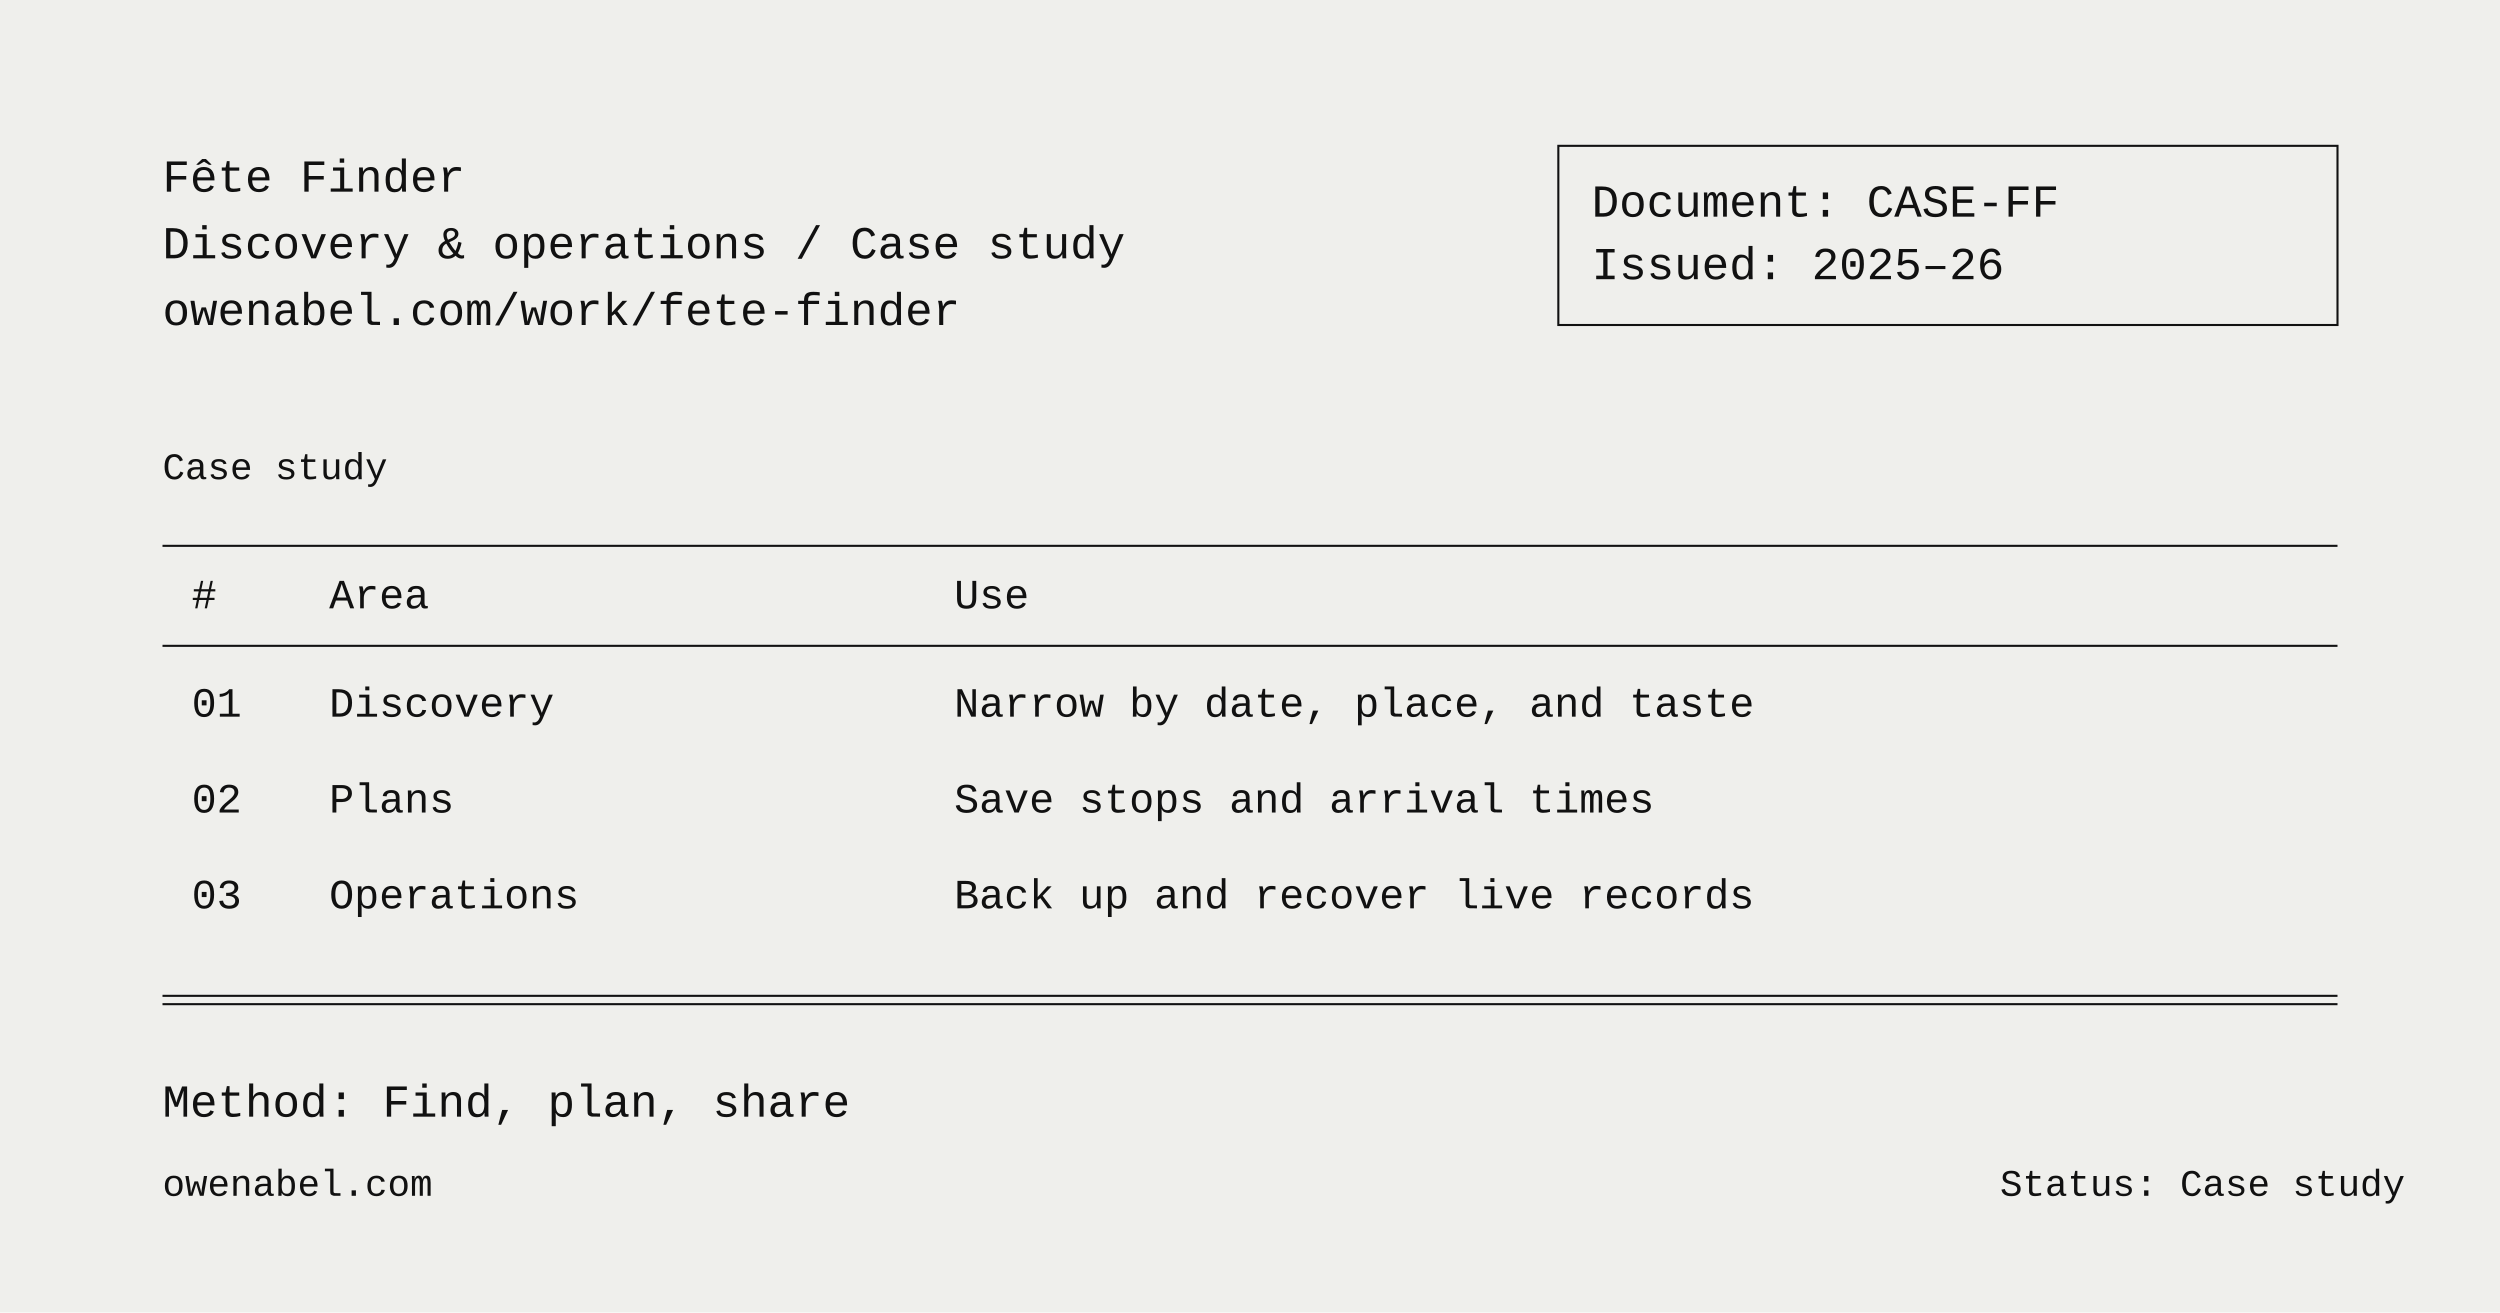
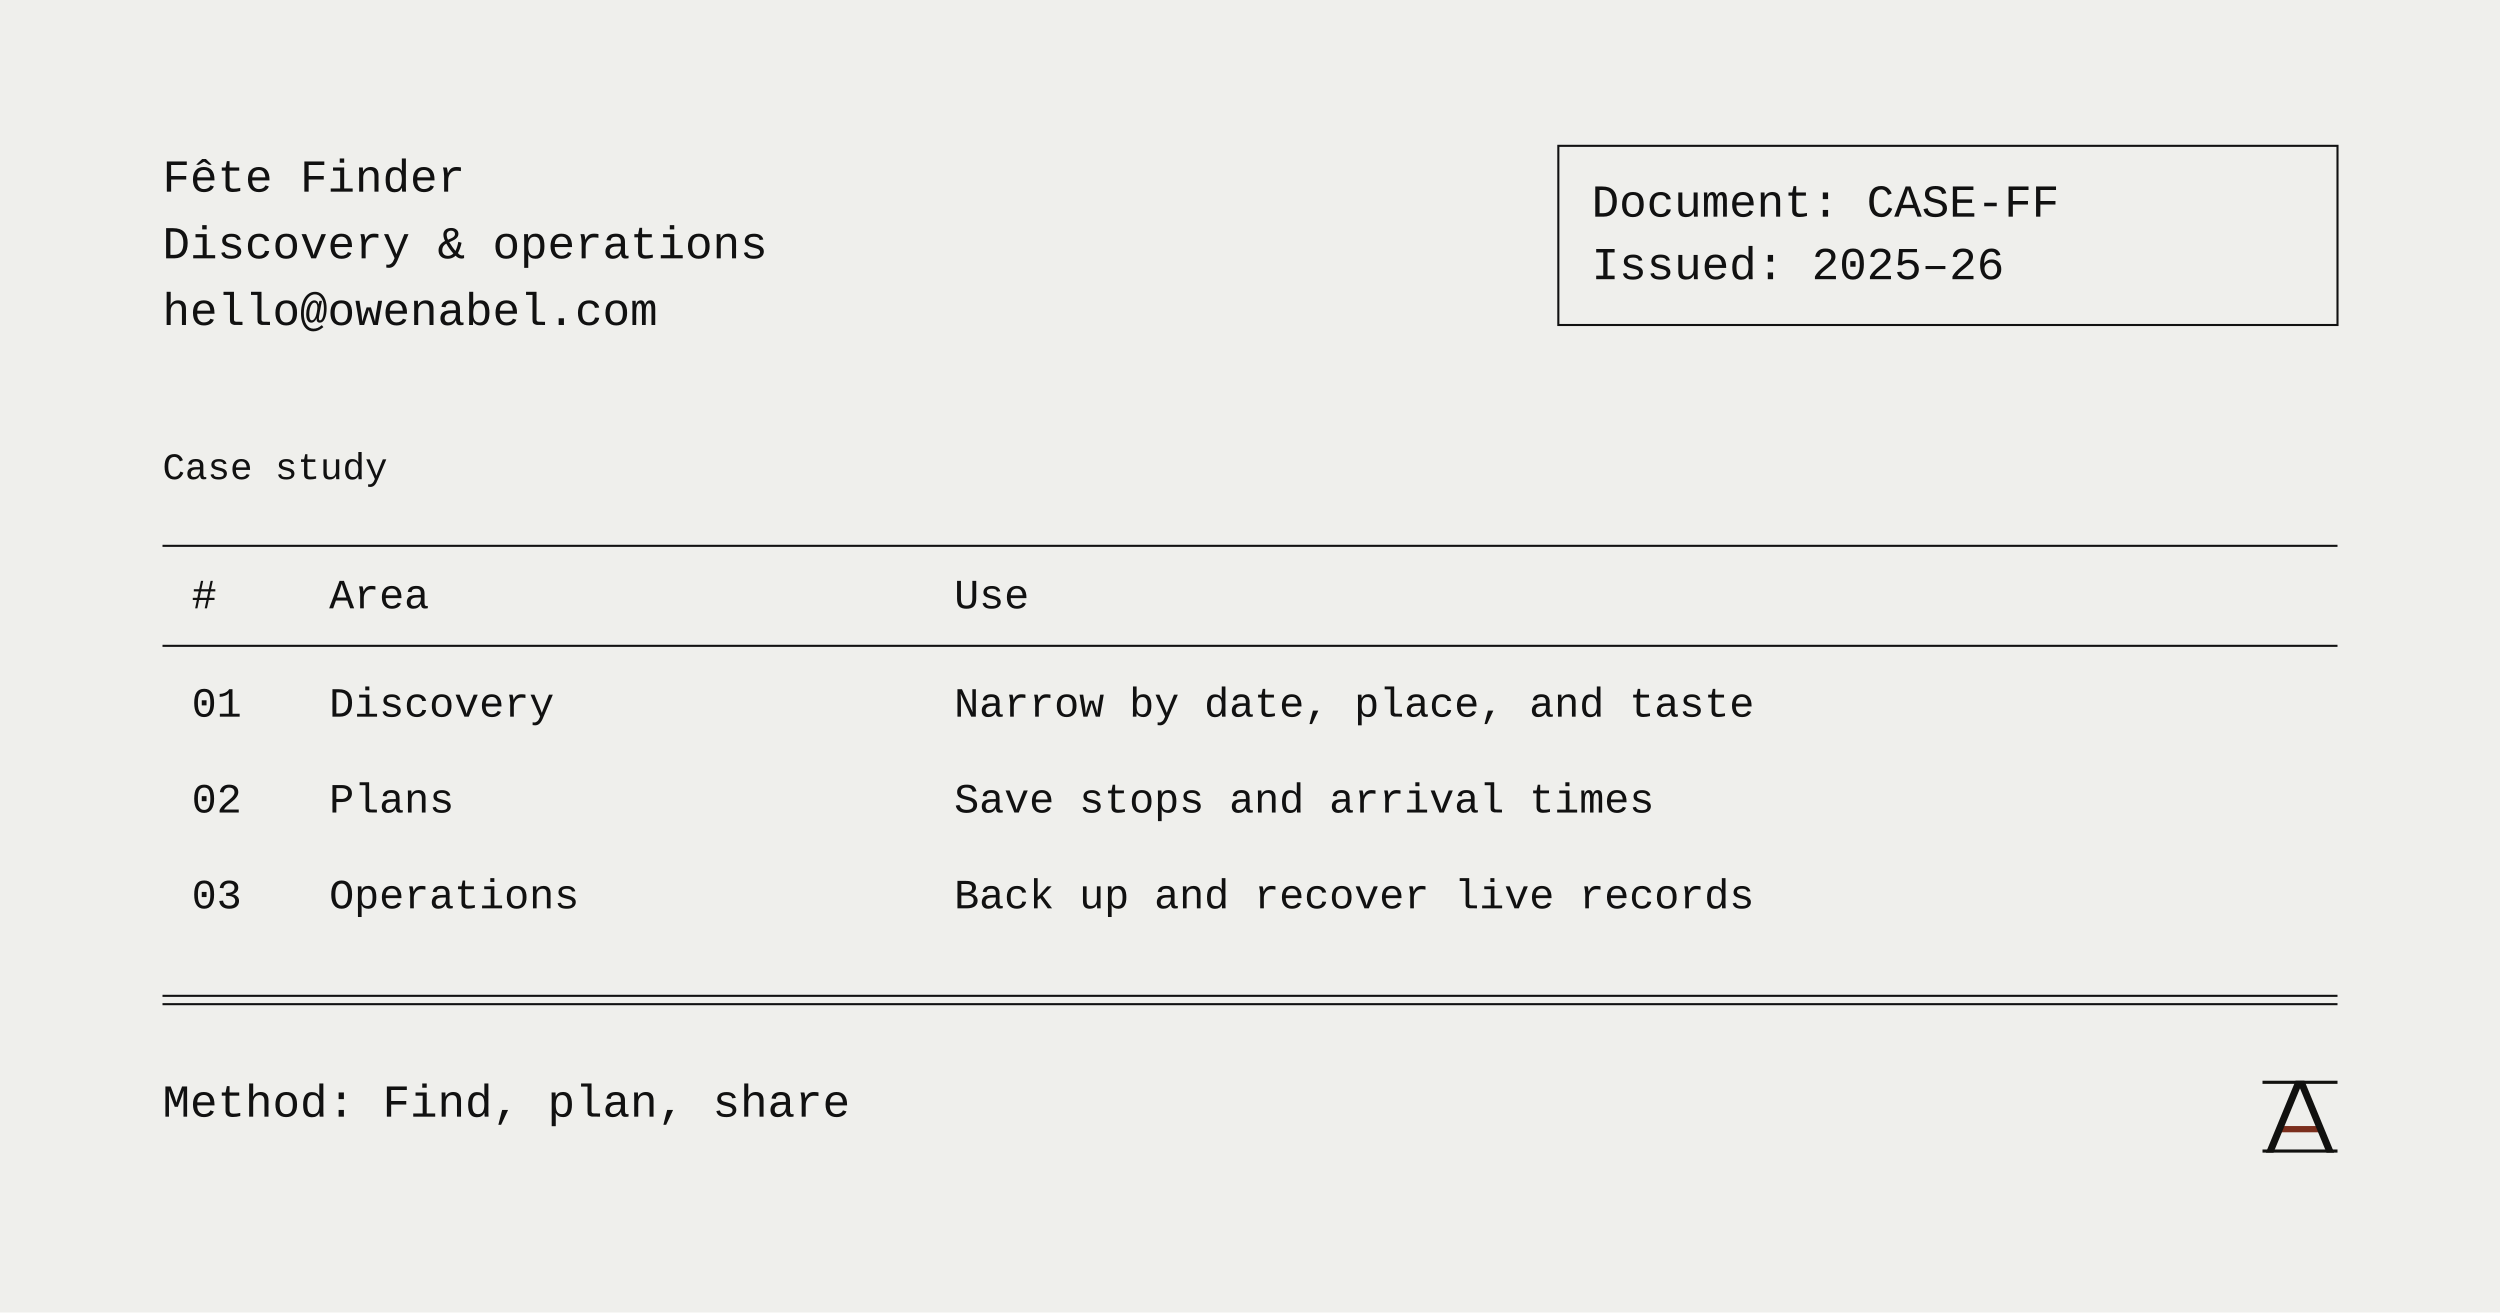
<svg xmlns="http://www.w3.org/2000/svg" width="1200" height="630" viewBox="0 0 1200 630">
  <rect width="1200" height="630" fill="#efefec" />
  <g fill="#111111" font-family="Courier New, Courier, monospace">
    <text x="78" y="92" font-size="22">Fête Finder</text>
-     <text x="78" y="124" font-size="22">Discovery &amp; operations / Case study</text>
-     <text x="78" y="156" font-size="22">owenabel.com/work/fete-finder</text>
+     <text x="78" y="124" font-size="22">Discovery &amp; operations</text>
+     <text x="78" y="156" font-size="22">hello@owenabel.com</text>
    <g font-size="22">
      <rect x="748" y="70" width="374" height="86" fill="none" stroke="#111111" stroke-width="1" />
      <text x="764" y="104">Document:      CASE-FF</text>
      <text x="764" y="134">Issued:        2025–26</text>
    </g>
    <text x="78" y="230" font-size="18">Case study</text>
    <line x1="78" y1="262" x2="1122" y2="262" stroke="#111111" stroke-width="1" />
    <text x="92" y="292" font-size="20">#</text>
    <text x="158" y="292" font-size="20">Area</text>
    <text x="458" y="292" font-size="20">Use</text>
    <line x1="78" y1="310" x2="1122" y2="310" stroke="#111111" stroke-width="1" />
    <text x="92" y="344" font-size="20">01</text>
    <text x="158" y="344" font-size="20">Discovery</text>
    <text x="458" y="344" font-size="20">Narrow by date, place, and taste</text>
    <text x="92" y="390" font-size="20">02</text>
    <text x="158" y="390" font-size="20">Plans</text>
    <text x="458" y="390" font-size="20">Save stops and arrival times</text>
    <text x="92" y="436" font-size="20">03</text>
    <text x="158" y="436" font-size="20">Operations</text>
    <text x="458" y="436" font-size="20">Back up and recover live records</text>
    <line x1="78" y1="478" x2="1122" y2="478" stroke="#111111" stroke-width="1" />
    <line x1="78" y1="482" x2="1122" y2="482" stroke="#111111" stroke-width="1" />
    <text x="78" y="536" font-size="22">Method: Find, plan, share</text>
-     <text x="78" y="574" font-size="18">owenabel.com</text>
-     <text x="960" y="574" font-size="18">Status: Case study</text>
+   </g>
+   <g transform="translate(1080 512) scale(0.75)">
+     <defs>
+       <clipPath id="mark-between-rules">
+         <rect y="9" width="64" height="46" />
+       </clipPath>
+     </defs>
+     <path d="M18.8 40h26.4" stroke="#7b2f1d" stroke-width="4" fill="none" />
+     <path d="M12.2 56 32 8l19.8 48" stroke="#11110f" stroke-width="4.5" fill="none" clip-path="url(#mark-between-rules)" />
+     <path d="M8 10h48M8 54h48" stroke="#11110f" stroke-width="2" fill="none" />
  </g>
</svg>
